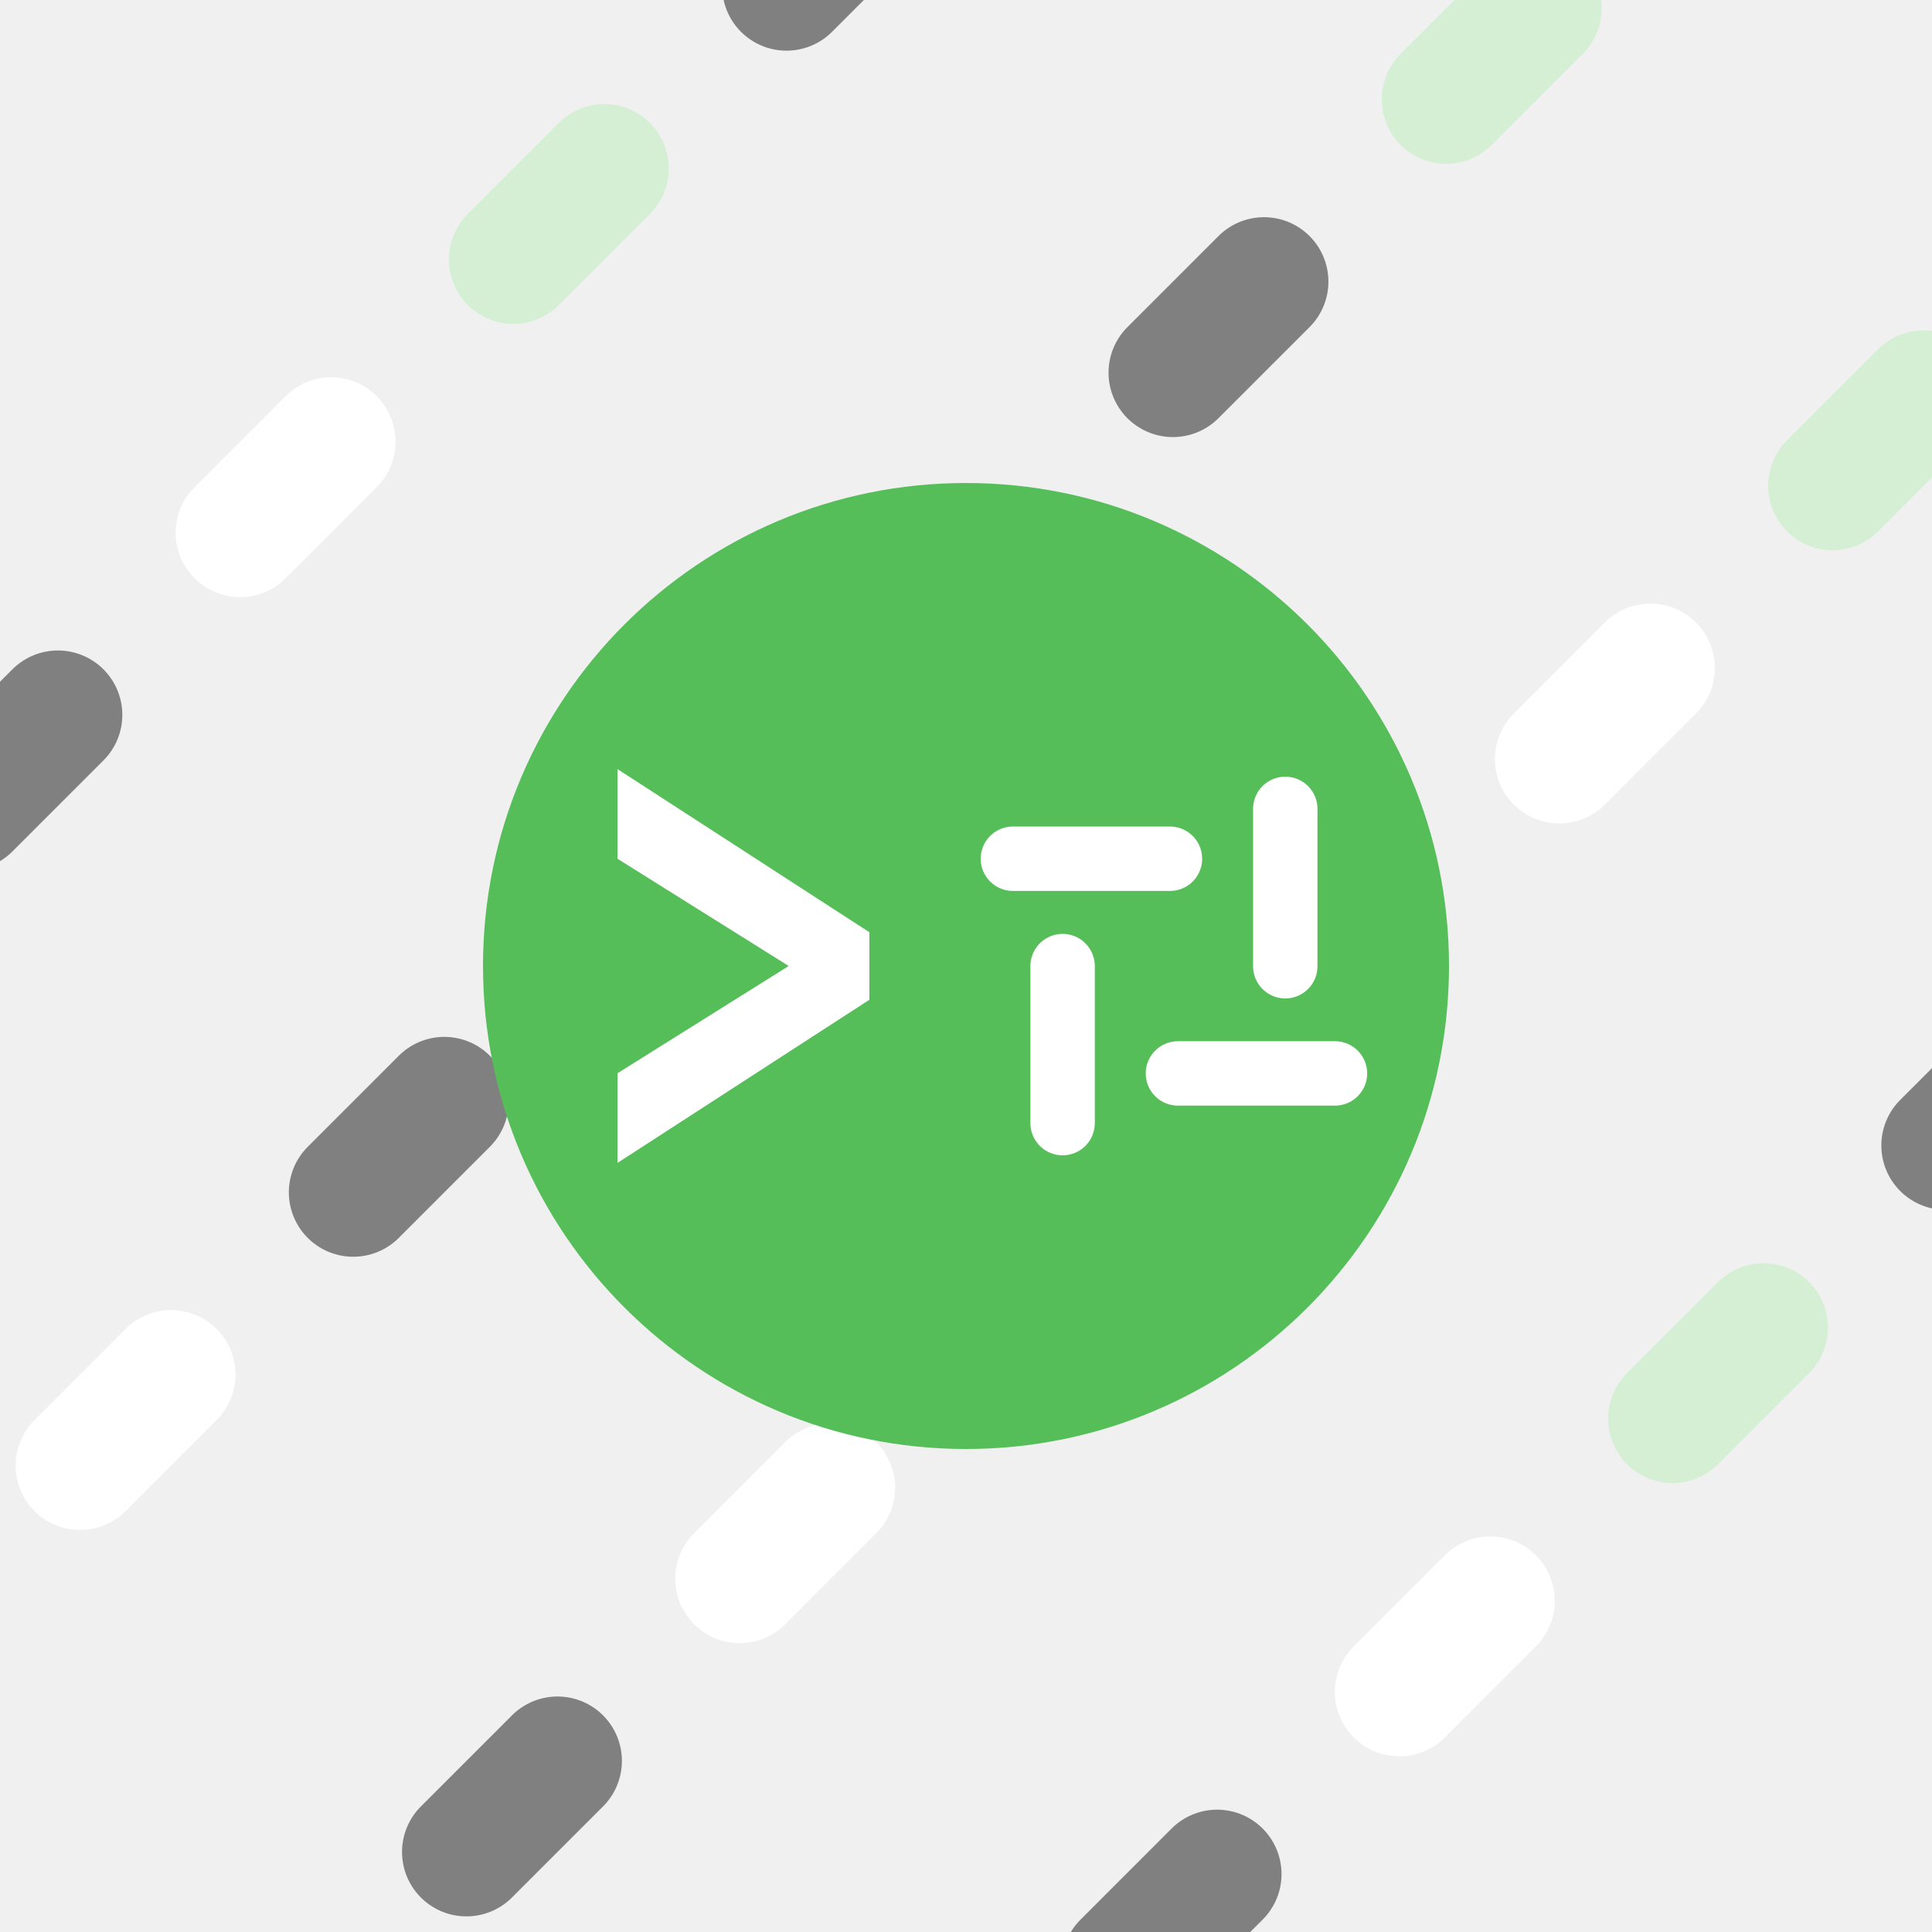
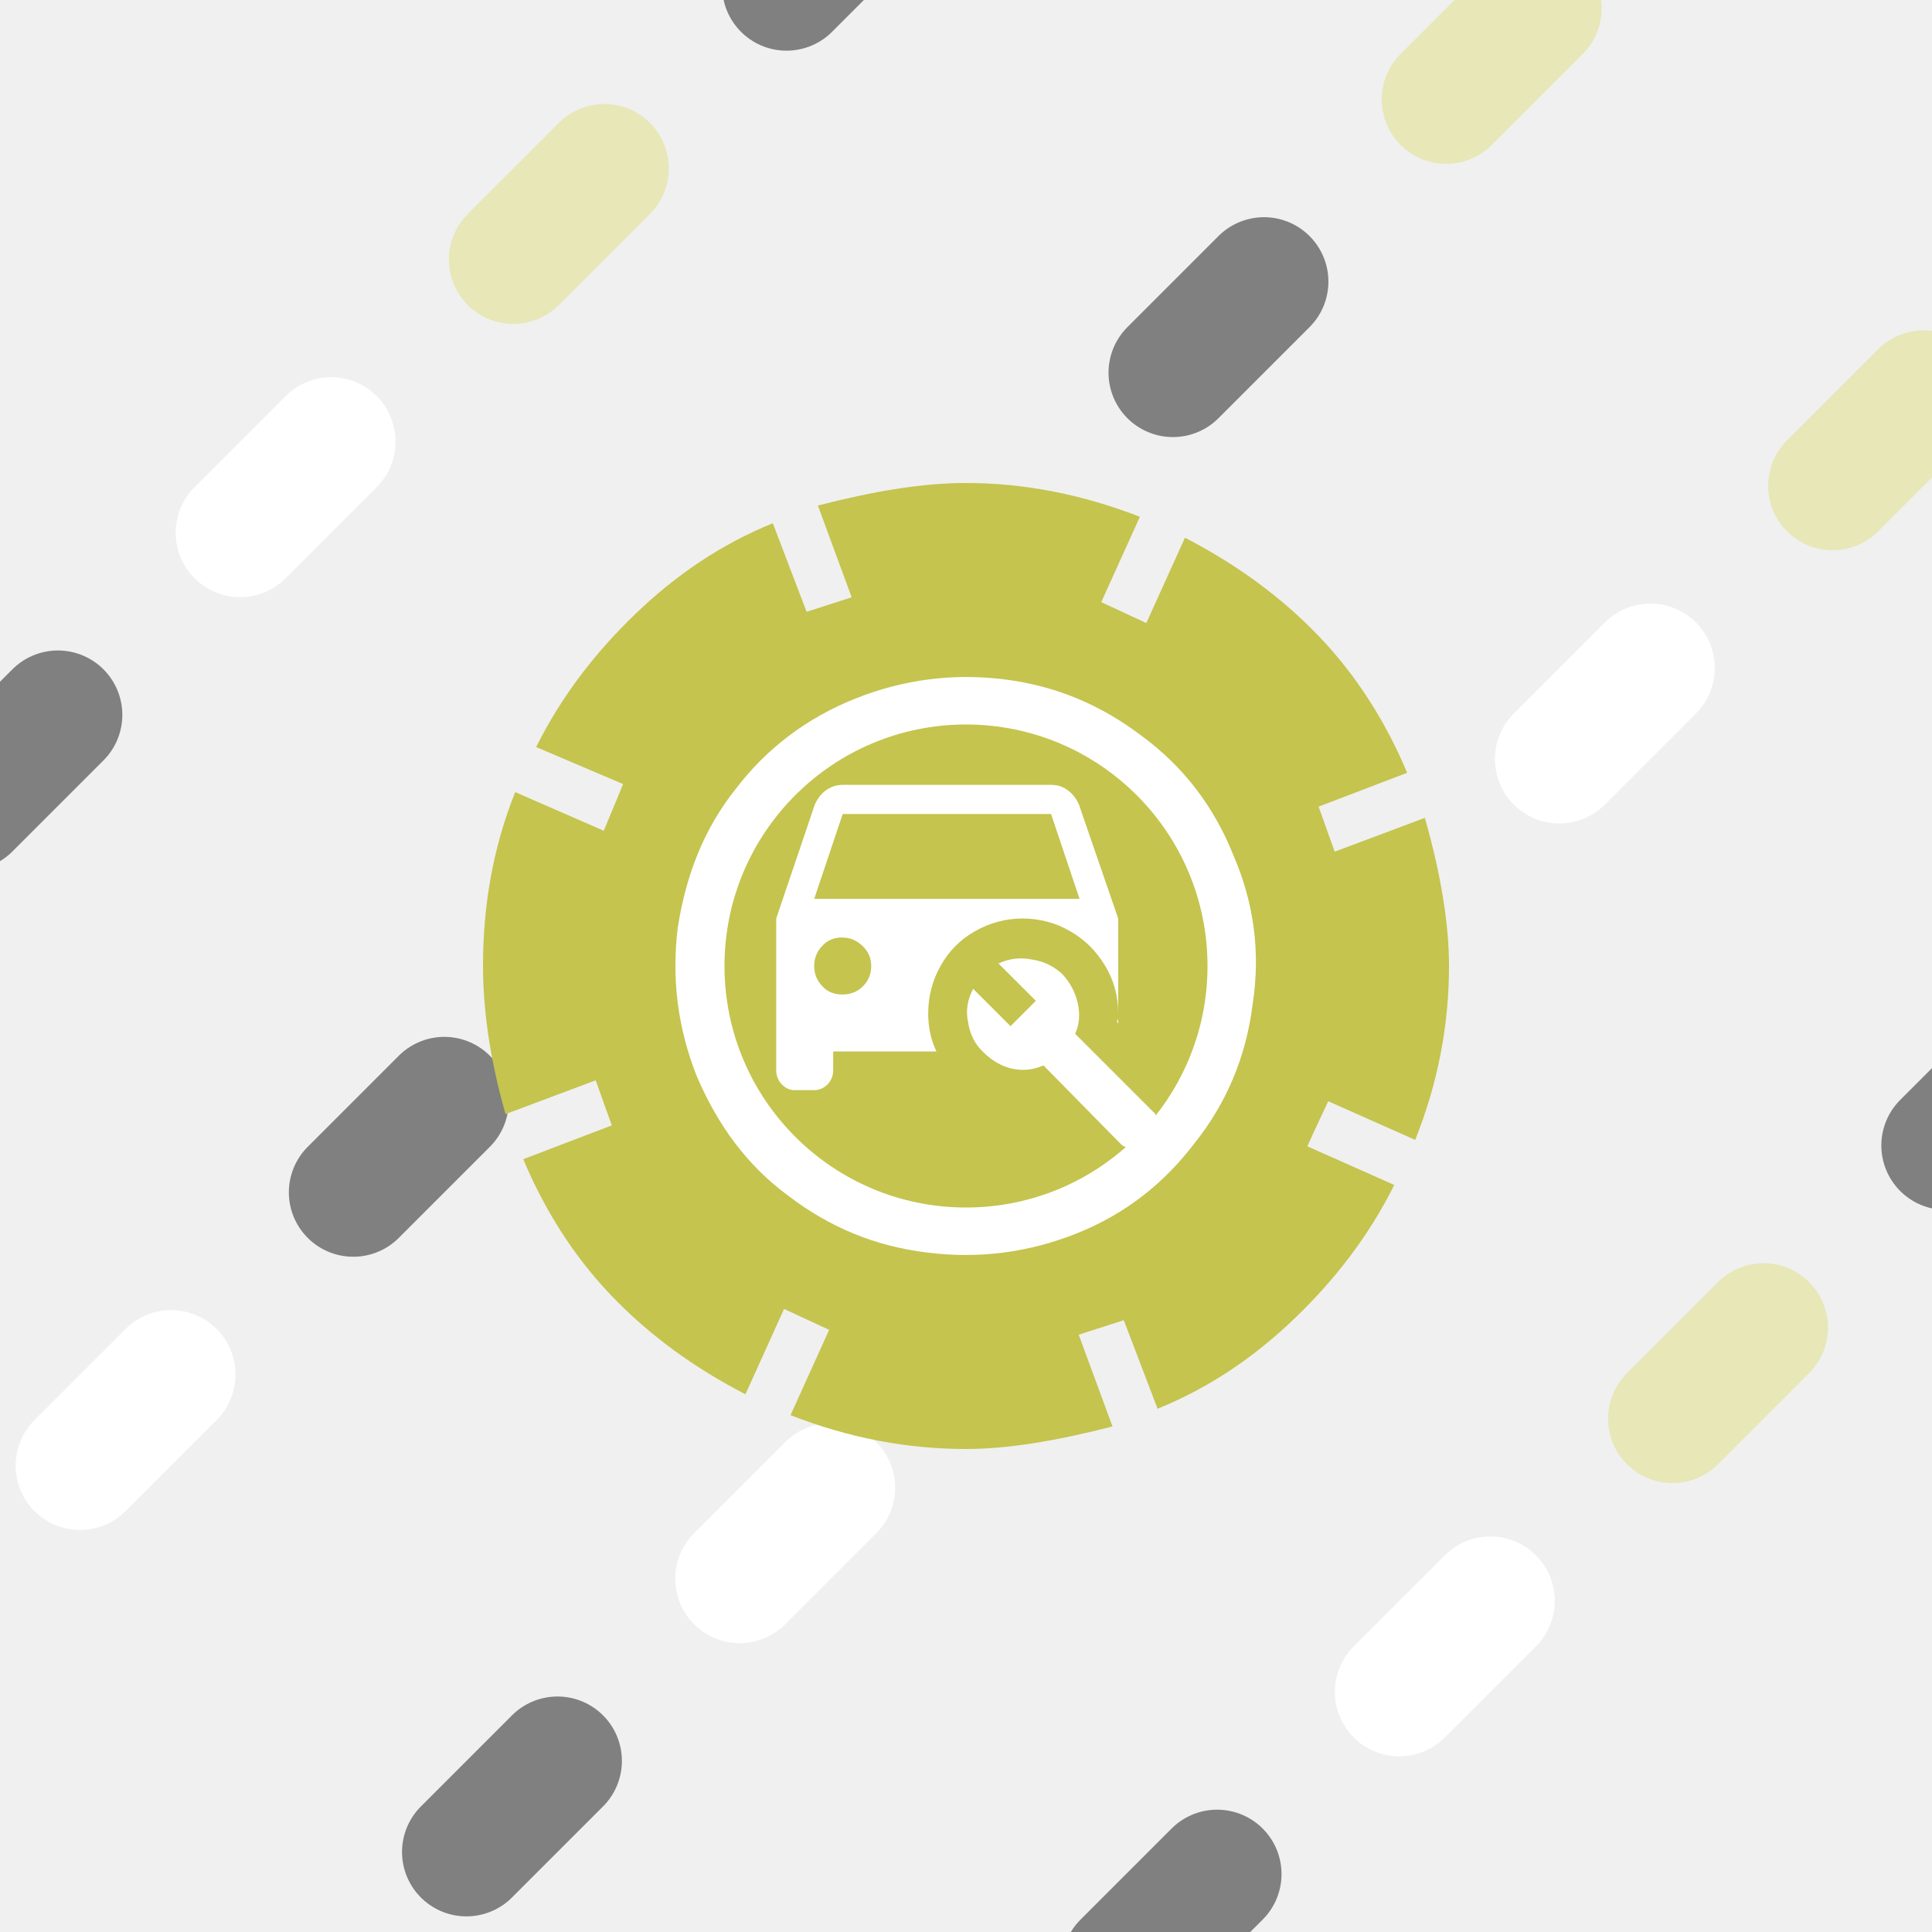
<svg xmlns="http://www.w3.org/2000/svg" width="3840" height="3840" viewBox="0 0 1016 1016" version="1.1" id="svg1" xml:space="preserve">
  <defs id="defs1" />
  <g id="layer1" style="display:inline">
-     <path style="fill:#55be59;fill-opacity:1;stroke:#d5efd5;stroke-width:67.733;stroke-linecap:round;stroke-dasharray:67.733, 541.866;stroke-dashoffset:406.4;stroke-opacity:1" d="m -304.8,711.2 1016,-1016" id="path1" />
-     <path style="display:inline;fill:#55be59;fill-opacity:1;stroke:#d5efd5;stroke-width:67.733;stroke-linecap:round;stroke-dasharray:67.733,541.867;stroke-dashoffset:0;stroke-opacity:1" d="M -101.6,914.4 914.4,-101.6" id="path1-0" />
-     <path style="display:inline;fill:#55be59;fill-opacity:1;stroke:#d5efd5;stroke-width:67.733;stroke-linecap:round;stroke-dasharray:67.733, 541.867;stroke-dashoffset:0;stroke-opacity:1" d="M 101.6,1117.6 1117.6,101.6" id="path1-0-3" />
-     <path style="display:inline;fill:#55be59;fill-opacity:1;stroke:#d5efd5;stroke-width:67.733;stroke-linecap:round;stroke-dasharray:67.733, 541.866;stroke-dashoffset:406.4;stroke-opacity:1" d="M 304.8,1320.8 1320.8,304.8" id="path1-0-3-8" />
+     <path style="fill:#55be59;fill-opacity:1;stroke:#e7e7b8;stroke-width:67.733;stroke-linecap:round;stroke-dasharray:67.733, 541.866;stroke-dashoffset:406.4;stroke-opacity:1" d="m -304.8,711.2 1016,-1016" id="path1" />
+     <path style="display:inline;fill:#55be59;fill-opacity:1;stroke:#e7e7b8;stroke-width:67.733;stroke-linecap:round;stroke-dasharray:67.733, 541.867;stroke-dashoffset:0;stroke-opacity:1" d="M -101.6,914.4 914.4,-101.6" id="path1-0" />
+     <path style="display:inline;fill:#55be59;fill-opacity:1;stroke:#e7e7b8;stroke-width:67.733;stroke-linecap:round;stroke-dasharray:67.733, 541.867;stroke-dashoffset:0;stroke-opacity:1" d="M 101.6,1117.6 1117.6,101.6" id="path1-0-3" />
+     <path style="display:inline;fill:#55be59;fill-opacity:1;stroke:#e7e7b8;stroke-width:67.733;stroke-linecap:round;stroke-dasharray:67.733, 541.866;stroke-dashoffset:406.4;stroke-opacity:1" d="M 304.8,1320.8 1320.8,304.8" id="path1-0-3-8" />
  </g>
  <g id="layer5" style="display:inline">
    <path style="display:inline;fill:#55be59;fill-opacity:1;stroke:#808080;stroke-width:67.733;stroke-linecap:round;stroke-dasharray:67.733, 541.866;stroke-dashoffset:203.2;stroke-opacity:1" d="M -304.8,711.2 711.2,-304.8" id="path1-2" />
    <path style="display:inline;fill:#55be59;fill-opacity:1;stroke:#808080;stroke-width:67.733;stroke-opacity:1;stroke-linecap:round;stroke-dasharray:67.733,541.867;stroke-dashoffset:203.2" d="M -101.6,914.4 914.4,-101.6" id="path1-0-4" />
    <path style="display:inline;fill:#55be59;fill-opacity:1;stroke:#808080;stroke-width:67.733;stroke-linecap:round;stroke-dasharray:67.733, 541.866;stroke-dashoffset:406.4;stroke-opacity:1" d="M 101.6,1117.6 1117.6,101.6" id="path1-0-3-5" />
    <path style="display:inline;fill:#55be59;fill-opacity:1;stroke:#808080;stroke-width:67.733;stroke-linecap:round;stroke-dasharray:67.733, 541.866;stroke-dashoffset:203.2;stroke-opacity:1" d="M 304.8,1320.8 1320.8,304.8" id="path1-0-3-8-8" />
  </g>
  <g id="layer6" style="stroke-dasharray:1,5;stroke-dashoffset:0">
    <path style="display:inline;fill:#55be59;fill-opacity:1;stroke:#ffffff;stroke-width:67.733;stroke-linecap:round;stroke-dasharray:67.733, 541.866;stroke-dashoffset:0" d="M -304.8,711.2 711.2,-304.8" id="path1-25" />
    <path style="display:inline;fill:#55be59;fill-opacity:1;stroke:#ffffff;stroke-width:67.733;stroke-dasharray:67.733,541.867;stroke-linecap:round;stroke-dashoffset:406.4" d="M -101.6,914.4 914.4,-101.6" id="path1-0-42" />
    <path style="display:inline;fill:#55be59;fill-opacity:1;stroke:#ffffff;stroke-width:67.733;stroke-linecap:round;stroke-dasharray:67.733, 541.866;stroke-dashoffset:203.2" d="M 101.6,1117.6 1117.6,101.6" id="path1-0-3-7" />
    <path style="display:inline;fill:#55be59;fill-opacity:1;stroke:#ffffff;stroke-width:67.733;stroke-linecap:round;stroke-dasharray:67.733, 541.866;stroke-dashoffset:0" d="M 304.8,1320.8 1320.8,304.8" id="path1-0-3-8-5" />
  </g>
  <g id="layer3" style="display:inline">
-     <g id="g2" transform="matrix(0.5,0,0,0.5,254,254)">
+     <g id="g1" transform="matrix(0.5,0,0,0.5,254,254)">
+       <g id="layer2" style="display:inline">
+         <circle style="display:inline;fill:#ffffff;fill-opacity:1;stroke-width:0.044" id="path1-36-8" cx="508" cy="508" r="317.5" />
+       </g>
      <g id="layer1-2" style="display:inline">
-         <circle style="display:inline;fill:#55be59;fill-opacity:1;stroke-width:0.07" id="path1-9" cx="508" cy="508" r="508" />
+         <circle style="display:inline;fill:#c4c44f;fill-opacity:1;stroke-width:0.035" id="path1-36" cx="508" cy="508" r="254" />
      </g>
-       <g id="layer3-1" style="display:inline">
-         <path style="font-weight:bold;font-size:677.333px;font-family:'Hasklug Nerd Font Mono';-inkscape-font-specification:'Hasklug Nerd Font Mono Bold';fill:#ffffff;stroke:#ffffff;stroke-width:3.524" d="M 143.188,711.877 404.639,542.544 V 473.456 L 143.188,304.123 v 90.085 l 179.493,112.437 v 2.709 L 143.188,621.792 Z" id="text1-2" aria-label="&gt;" />
-       </g>
-       <g id="layer4" transform="translate(4.5770886e-6,-2.279824)">
-         <g id="g1" transform="matrix(0.220526,0,0,0.220526,105.6981,58.72527)" style="stroke-width:307.144;stroke-dasharray:none">
-           <path id="line-right" fill="none" stroke="#000000" stroke-width="1" d="m 3347,1298.25 c 0,0 0,750.5 0,750.5" style="stroke:#ffffff;stroke-width:307.144;stroke-linecap:round;stroke-dasharray:none;stroke-opacity:1" />
-           <path id="line-left" fill="none" stroke="#000000" stroke-width="1" d="m 2285,2797 c 0,0 0,-749 0,-749" style="stroke:#ffffff;stroke-width:307.144;stroke-linecap:round;stroke-dasharray:none;stroke-opacity:1" />
-           <path id="line-bottom" fill="none" stroke="#000000" stroke-width="1" d="m 3584,2560 c 0,0 -749,0 -749,0" style="stroke:#ffffff;stroke-width:307.144;stroke-linecap:round;stroke-dasharray:none;stroke-opacity:1" />
-           <path id="line-top" fill="none" stroke="#000000" stroke-width="1" d="m 2048,1536 c 0,0 749,0 749,0" style="stroke:#ffffff;stroke-width:307.144;stroke-linecap:round;stroke-dasharray:none;stroke-opacity:1" />
-         </g>
+       <g id="layer3-2" style="display:inline" transform="translate(-2.7343756e-6)">
+         <path d="m 666.736,567.281 1.332,0.666 c 0,-7.327 0,-10.657 0,-9.991 v 5.329 c -0.666,1.998 -1.332,3.33 -1.332,3.997 z m -198.493,-9.325 c 0,-18.65 4.663,-35.302 13.322,-50.622 8.659,-15.32 20.649,-27.309 35.969,-35.969 15.32,-8.659 31.972,-13.322 49.956,-13.322 17.984,0 35.302,4.663 49.956,13.322 15.32,8.659 27.309,20.649 36.635,35.969 9.325,15.32 13.988,31.972 13.988,50.622 V 458.044 L 626.771,338.149 c -2.664,-5.995 -6.661,-11.323 -11.323,-14.654 C 610.119,319.498 604.79,317.5 597.463,317.5 H 378.322 c -6.661,0 -12.656,1.998 -17.984,5.995 -4.663,3.33 -8.659,8.659 -11.323,14.654 l -40.631,119.895 v 159.86 c 0,5.329 1.998,10.657 5.995,14.654 3.997,3.997 7.993,5.995 13.322,5.995 h 20.649 c 5.329,0 9.991,-1.998 13.988,-5.995 3.997,-3.997 5.995,-9.325 5.995,-14.654 v -19.983 h 108.572 c -5.995,-12.656 -8.659,-25.977 -8.659,-39.965 z M 408.296,508 c 0,7.993 -2.664,15.32 -8.659,21.315 -5.995,5.995 -13.322,8.659 -21.981,8.659 -7.993,0 -15.32,-2.664 -20.649,-8.659 -5.995,-5.995 -8.659,-13.322 -8.659,-21.315 0,-7.993 2.664,-15.32 8.659,-21.315 5.329,-5.995 12.656,-8.659 20.649,-8.659 8.659,0 15.986,3.33 21.981,9.325 5.995,5.995 8.659,12.656 8.659,20.649 z m 219.142,-70.605 H 348.348 l 29.974,-89.255 H 597.463 Z M 705.369,661.865 c 1.998,1.332 2.664,3.33 1.998,5.995 0,2.664 -1.332,4.663 -3.33,6.661 l -20.649,20.649 c -1.332,1.998 -3.997,3.33 -5.995,3.33 -2.664,0 -4.663,-1.332 -6.661,-3.33 l -81.262,-82.594 c -10.657,4.663 -21.981,5.995 -33.304,3.33 -11.323,-2.664 -21.315,-8.659 -29.974,-17.318 -8.659,-7.993 -13.988,-18.65 -15.986,-31.306 -2.664,-11.99 -0.666,-23.979 5.329,-35.302 l 39.299,39.299 26.643,-26.643 -39.299,-39.299 c 11.323,-5.329 23.313,-6.661 35.969,-3.997 12.656,1.998 22.647,7.327 31.306,15.32 7.993,8.659 13.322,18.65 15.986,29.974 2.664,11.989 1.998,22.647 -2.664,32.638 z" id="text3" style="font-size:1270px;font-family:'Hasklug Nerd Font Mono';-inkscape-font-specification:'Hasklug Nerd Font Mono';display:inline;fill:#ffffff;fill-opacity:1;stroke:#55be59;stroke-width:0;stroke-linecap:round;stroke-dashoffset:653.143" aria-label="󱠔" />
+         <path d="m 895.773,387.773 94.827,-35.56 C 1007.533,411.48 1016,463.973 1016,508 c 0,62.653 -11.853,123.613 -35.56,182.88 L 889,650.24 c -15.24,32.173 -22.013,47.413 -22.013,47.413 l 91.44,40.64 C 931.333,792.48 895.773,838.2 853.44,878.84 c -42.333,40.64 -89.747,72.813 -143.933,94.827 l -35.56,-93.133 -47.413,15.24 35.56,96.52 C 602.827,1007.533 552.027,1016 508,1016 c -62.653,0 -123.613,-11.853 -184.573,-35.56 l 40.64,-89.747 -47.413,-22.013 -40.64,89.747 C 223.52,931.333 176.107,897.467 135.467,855.133 94.827,812.8 64.347,763.693 42.333,711.2 l 93.133,-35.56 -16.933,-47.413 -94.827,35.56 C 6.773,604.52 2.7343756e-6,552.027 2.7343756e-6,508 2.7343756e-6,445.347 10.16,384.387 33.867,325.12 l 93.133,40.64 c 13.547,-32.173 20.32,-49.107 20.32,-49.107 L 55.88,277.707 C 82.973,223.52 118.533,177.8 160.867,137.16 203.2,96.52 250.613,64.347 304.8,42.333 l 35.56,93.133 47.413,-15.24 -35.56,-96.52 C 411.48,8.467 462.28,0 508,0 568.96,0 629.92,11.853 690.88,35.56 L 650.24,125.307 697.653,147.32 738.293,57.573 C 790.787,84.667 838.2,118.533 878.84,160.867 919.48,203.2 949.96,252.307 971.973,304.8 L 878.84,340.36 Z M 624.84,789.093 c 50.8,-20.32 91.44,-52.493 123.613,-94.827 33.867,-42.333 54.187,-91.44 60.96,-145.627 8.467,-54.187 1.693,-106.68 -20.32,-157.48 -20.32,-50.8 -52.493,-93.133 -96.52,-125.307 C 650.24,233.68 602.827,213.36 548.64,206.587 c -54.187,-6.773 -106.68,0 -157.48,20.32 -50.8,20.32 -93.133,52.493 -125.307,94.827 -33.867,42.333 -52.493,91.44 -60.96,145.627 -6.773,54.187 0,106.68 20.32,157.48 22.013,50.8 52.493,93.133 96.52,125.307 C 364.067,782.32 411.48,802.64 467.36,809.413 c 54.187,6.773 106.68,0 157.48,-20.32 z" id="text5" style="font-size:1682.38px;font-family:'Hasklug Nerd Font Mono';-inkscape-font-specification:'Hasklug Nerd Font Mono';display:inline;fill:#c4c44f;stroke-width:6.615;stroke-linecap:round;stroke-dashoffset:1536" aria-label="󱢖" />
      </g>
    </g>
  </g>
</svg>
